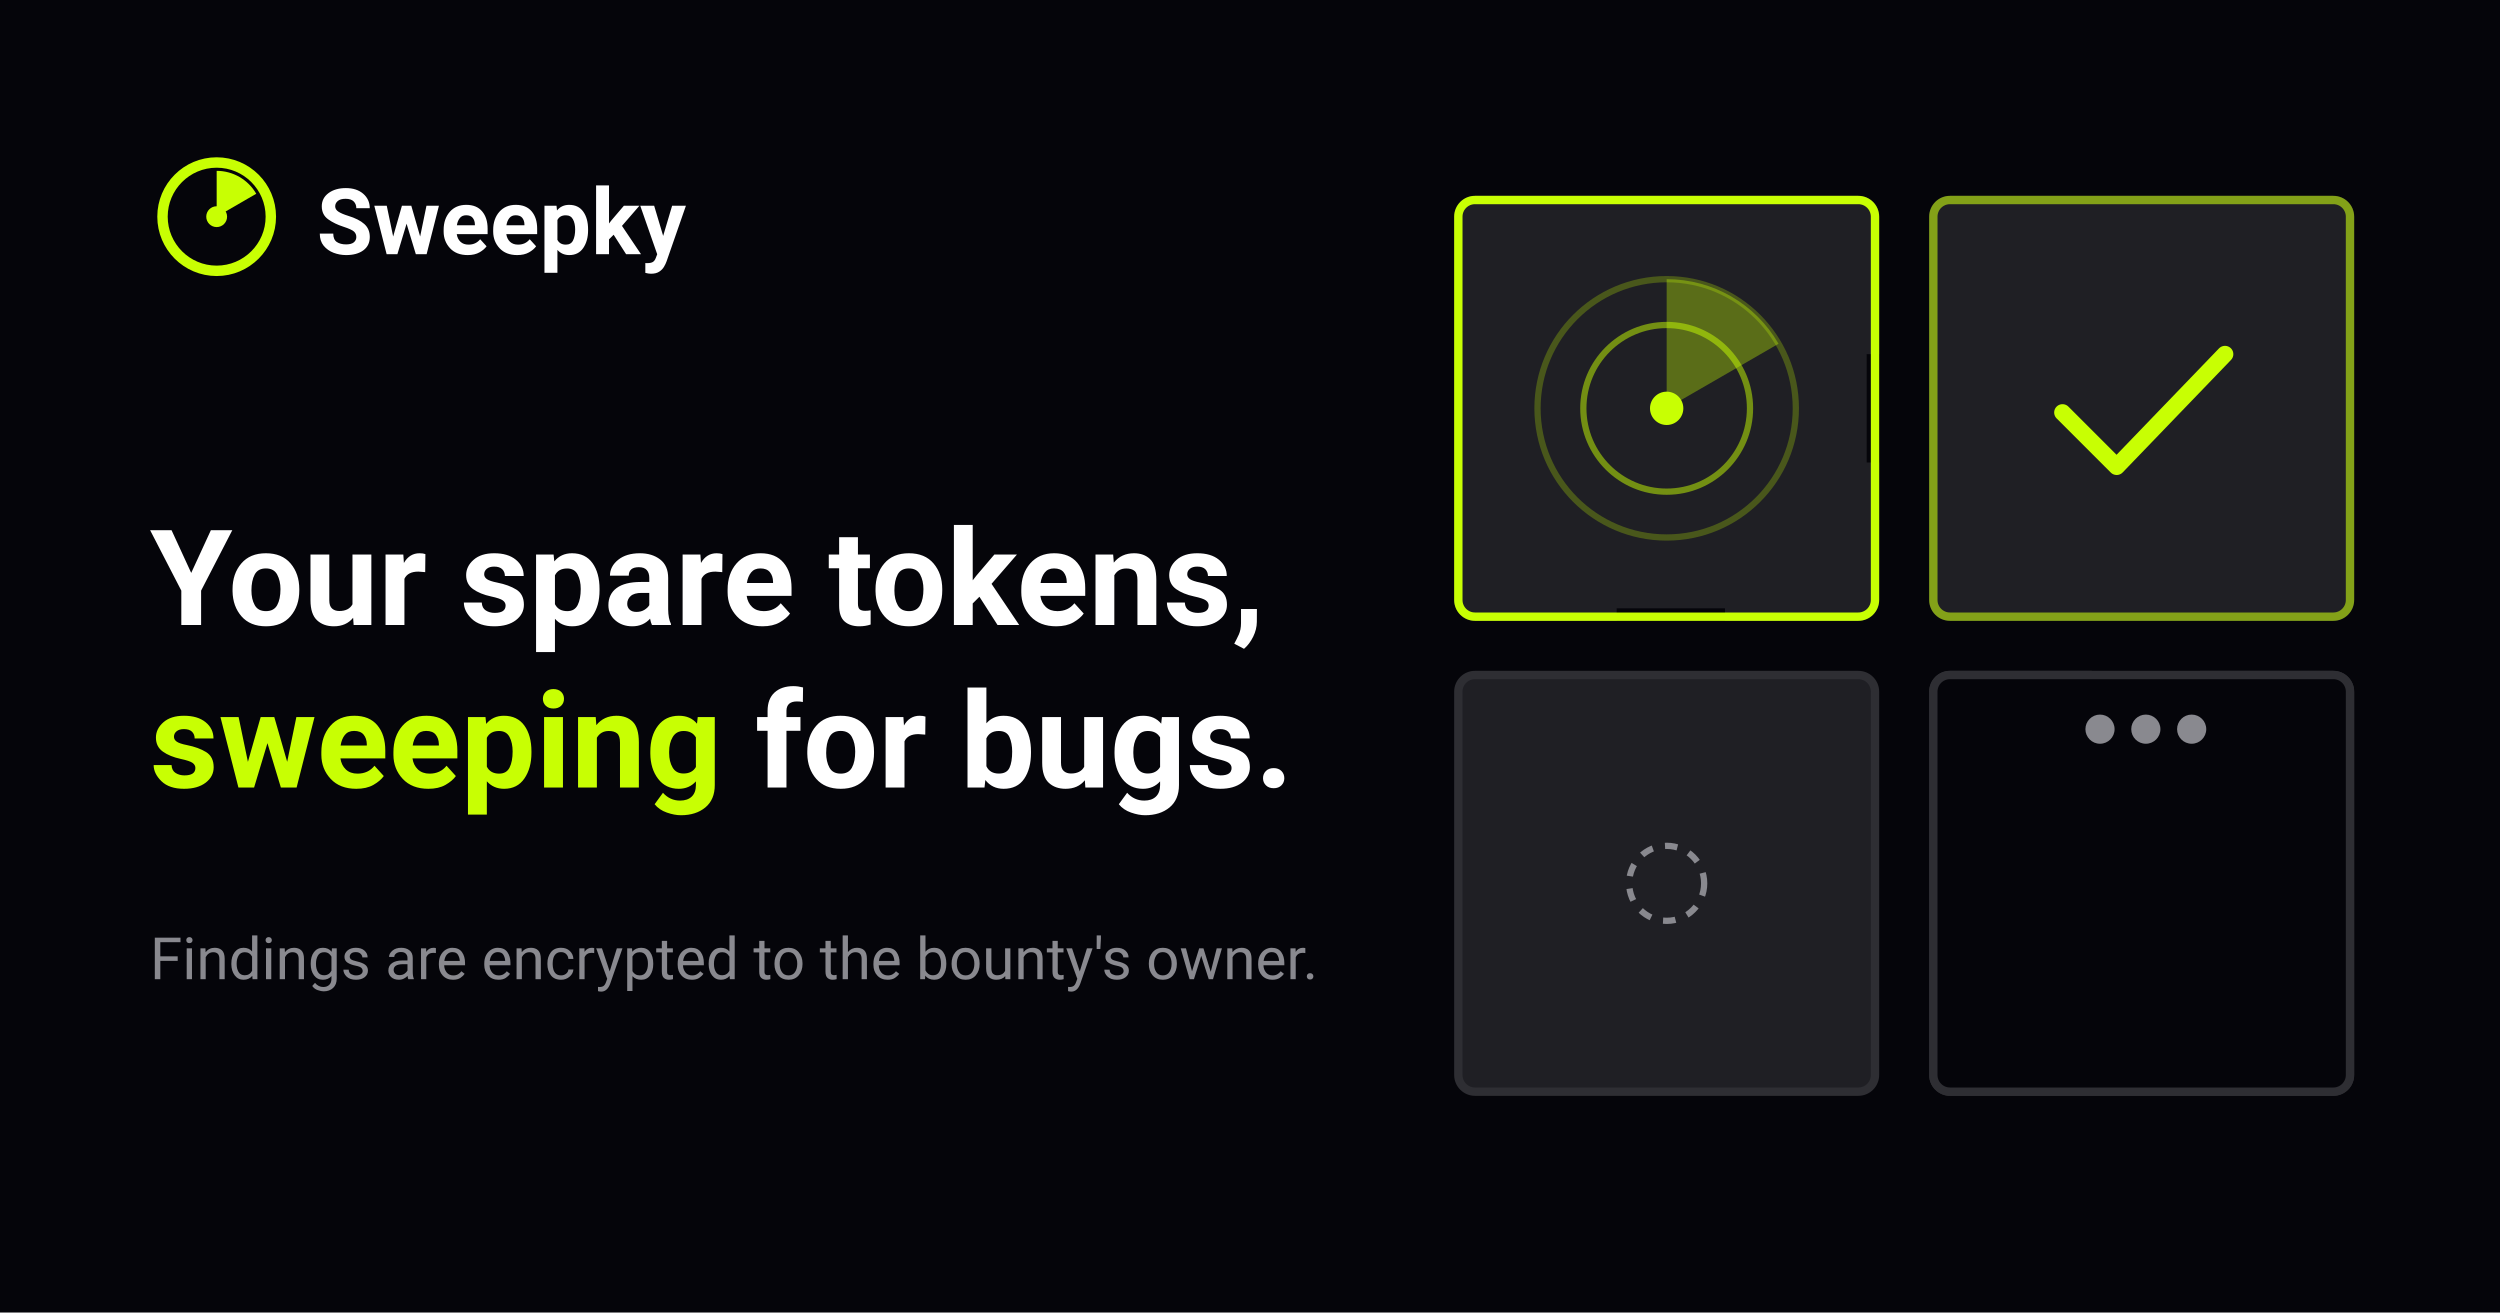
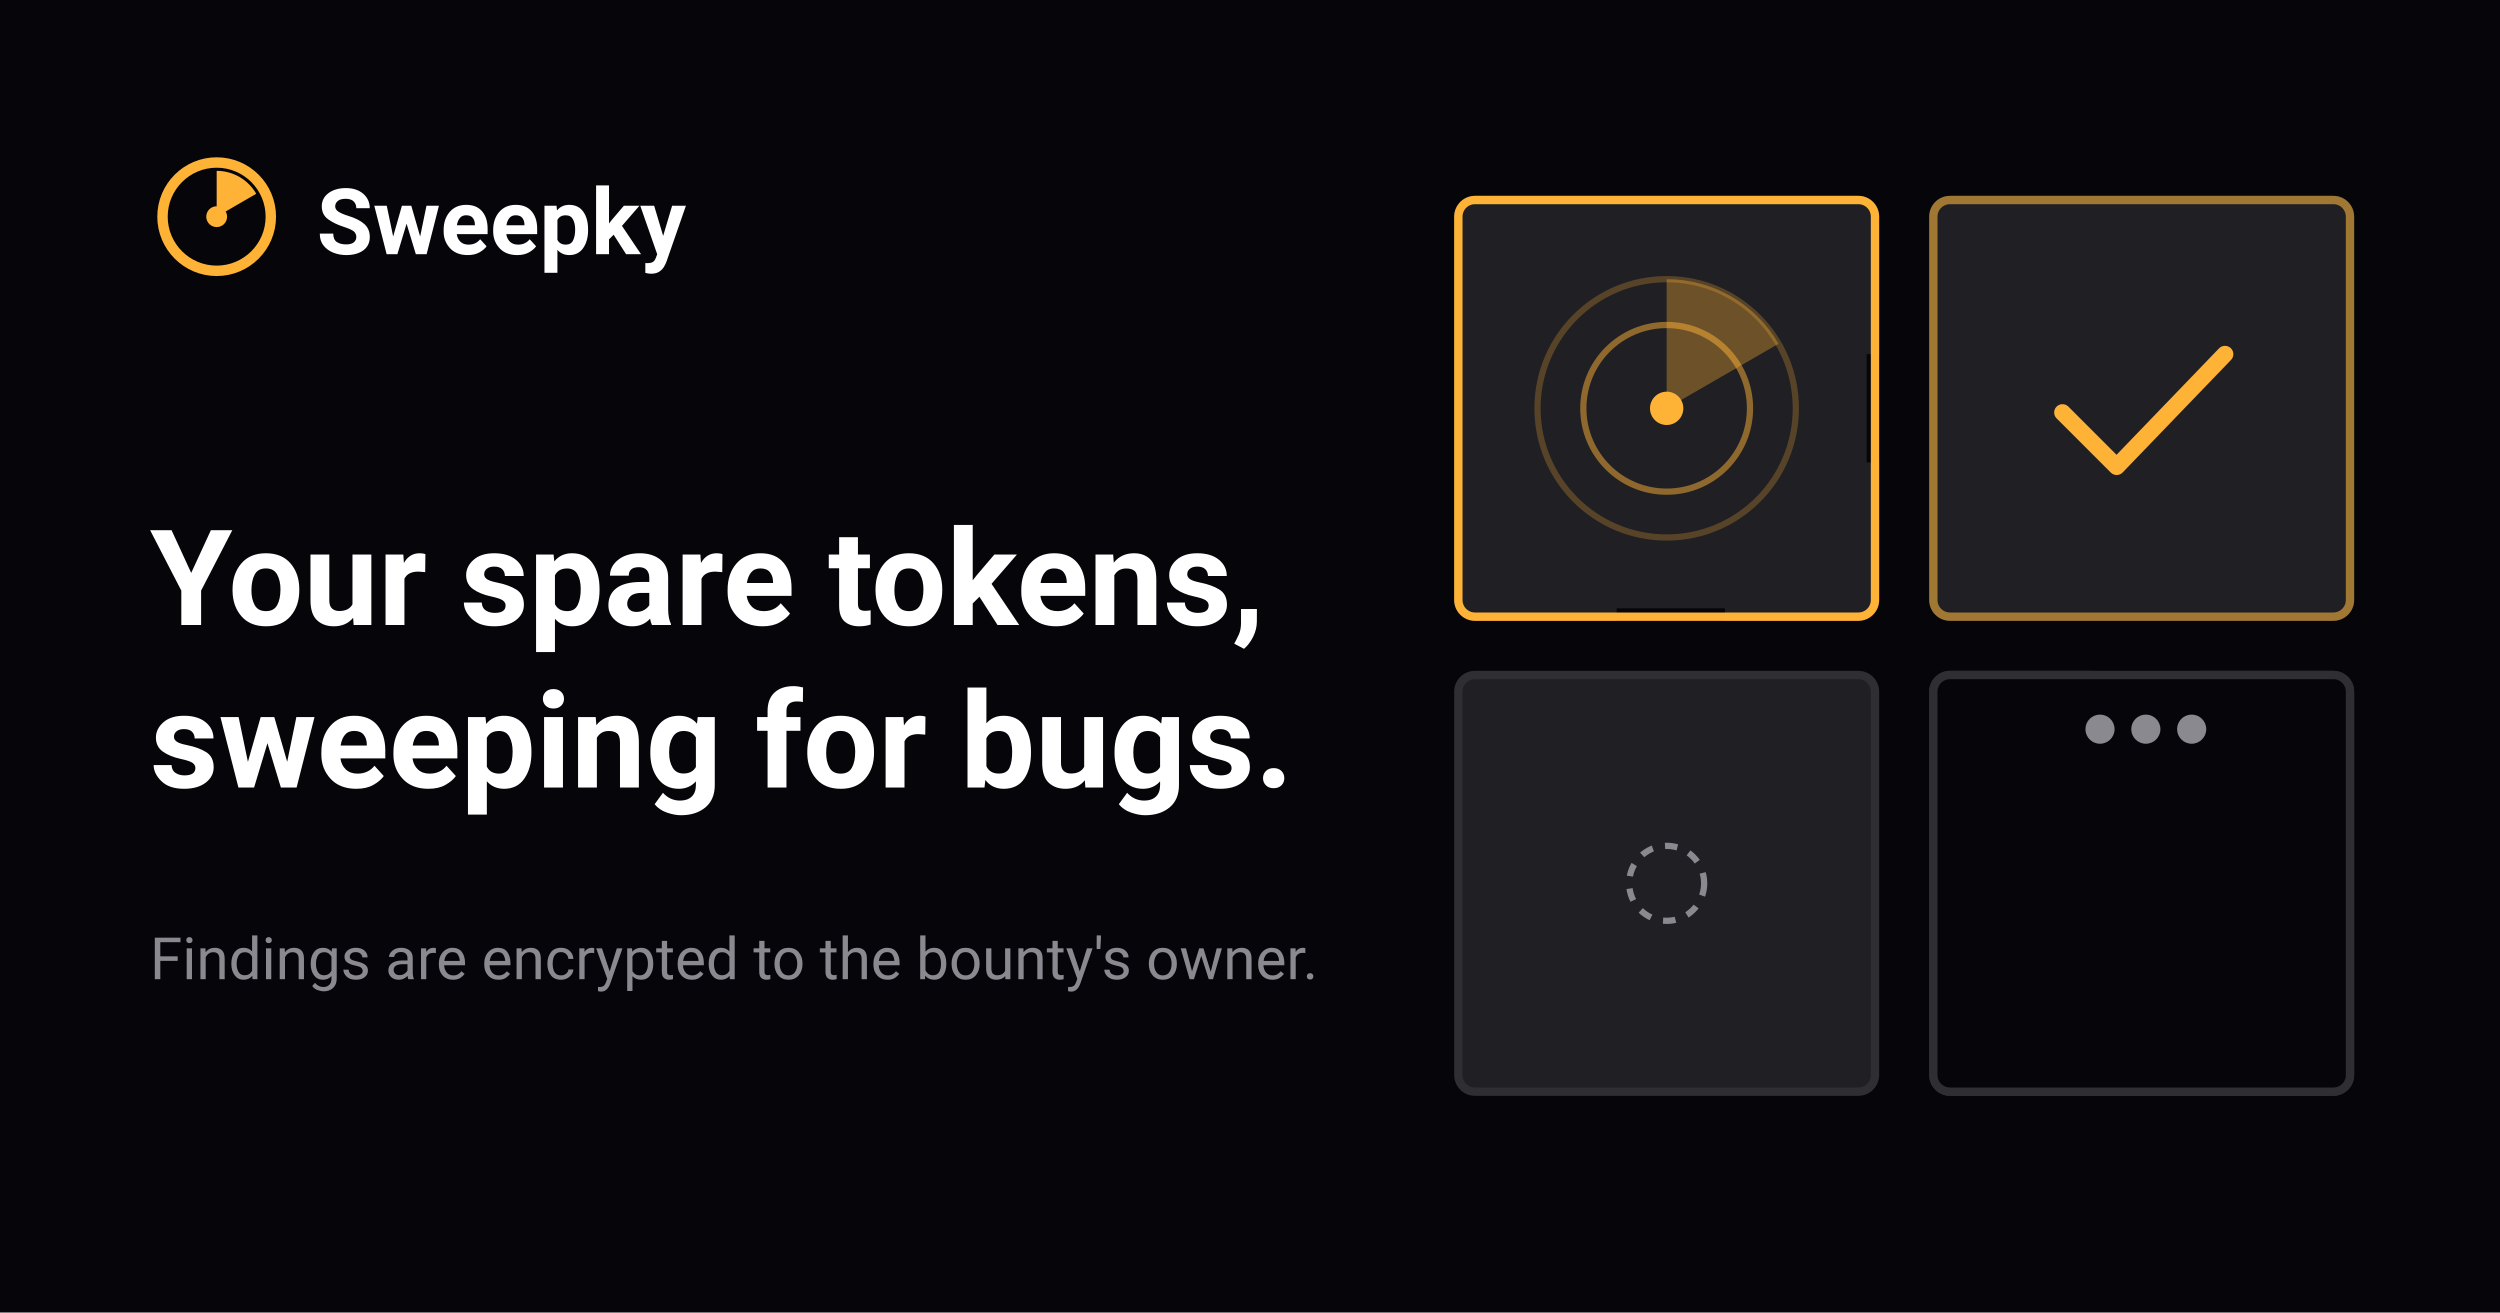
<svg xmlns="http://www.w3.org/2000/svg" width="1200" height="630" viewBox="0 0 1200 630">
  <rect width="1200" height="630" fill="#05050a" />
  <g transform="translate(72 72) scale(2)">
-     <circle cx="16" cy="16" r="13" fill="none" stroke="#c8ff03" stroke-width="2.5" />
-     <path d="M16 16 L16 5 A11 11 0 0 1 25.5 10.5 Z" fill="#c8ff03" />
-     <circle cx="16" cy="16" r="2.5" fill="#c8ff03" />
+     <circle cx="16" cy="16" r="13" fill="none" stroke="#ffb336" stroke-width="2.5" />
+     <path d="M16 16 L16 5 A11 11 0 0 1 25.5 10.5 Z" fill="#ffb336" />
+     <circle cx="16" cy="16" r="2.5" fill="#ffb336" />
  </g>
  <text x="152" y="122" fill="#ffffff" font-family="'Inter Tight', system-ui, -apple-system, 'Segoe UI', Roboto, sans-serif" font-size="44" font-weight="700">Sweepky</text>
  <text font-family="'Inter Tight', system-ui, -apple-system, 'Segoe UI', Roboto, sans-serif" font-size="64" font-weight="700" fill="#ffffff">
    <tspan x="72" y="300">Your spare tokens,</tspan>
-     <tspan x="72" y="378">
-       <tspan fill="#c8ff03">sweeping</tspan> for bugs.</tspan>
+     <tspan x="72" y="378">sweeping for bugs.</tspan>
  </text>
  <text x="72" y="470" fill="#89898f" font-family="'Inter Tight', system-ui, -apple-system, 'Segoe UI', Roboto, sans-serif" font-size="28">Findings are encrypted to the bounty's owner.</text>
  <g fill="#1f1f24" stroke="#2e2e33" stroke-width="4">
    <rect x="700" y="96" width="200" height="200" rx="8" />
    <rect x="928" y="96" width="200" height="200" rx="8" />
    <rect x="700" y="324" width="200" height="200" rx="8" />
    <rect x="928" y="324" width="200" height="200" rx="8" />
  </g>
  <g fill="#05050a">
    <rect x="896" y="170" width="8" height="52" />
    <rect x="776" y="292" width="52" height="8" />
    <rect x="1004" y="320" width="52" height="8" />
  </g>
-   <rect x="700" y="96" width="200" height="200" rx="8" fill="none" stroke="#c8ff03" stroke-width="4" />
+   <rect x="700" y="96" width="200" height="200" rx="8" fill="none" stroke="#ffb336" stroke-width="4" />
  <g transform="translate(800 196)">
-     <circle r="62" fill="none" stroke="#c8ff03" stroke-opacity="0.25" stroke-width="3" />
-     <circle r="40" fill="none" stroke="#c8ff03" stroke-opacity="0.5" stroke-width="3" />
-     <path d="M0 0 L0 -62 A62 62 0 0 1 53.7 -31 Z" fill="#c8ff03" fill-opacity="0.35" />
-     <circle r="8" fill="#c8ff03" />
+     <circle r="62" fill="none" stroke="#ffb336" stroke-opacity="0.25" stroke-width="3" />
+     <circle r="40" fill="none" stroke="#ffb336" stroke-opacity="0.5" stroke-width="3" />
+     <path d="M0 0 L0 -62 A62 62 0 0 1 53.7 -31 Z" fill="#ffb336" fill-opacity="0.35" />
+     <circle r="8" fill="#ffb336" />
  </g>
-   <rect x="928" y="96" width="200" height="200" rx="8" fill="none" stroke="#c8ff03" stroke-opacity="0.55" stroke-width="4" />
-   <path d="M990 198 L1016 224 L1068 170" fill="none" stroke="#c8ff03" stroke-width="8" stroke-linecap="round" stroke-linejoin="round" />
+   <rect x="928" y="96" width="200" height="200" rx="8" fill="none" stroke="#ffb336" stroke-opacity="0.55" stroke-width="4" />
+   <path d="M990 198 L1016 224 L1068 170" fill="none" stroke="#ffb336" stroke-width="8" stroke-linecap="round" stroke-linejoin="round" />
  <rect x="928" y="324" width="200" height="200" rx="8" fill="#05050a" stroke="#2e2e33" stroke-width="4" />
  <g fill="#89898f">
    <circle cx="1008" cy="350" r="7" />
    <circle cx="1030" cy="350" r="7" />
    <circle cx="1052" cy="350" r="7" />
  </g>
  <circle cx="800" cy="424" r="18" fill="none" stroke="#89898f" stroke-width="3" stroke-dasharray="6 6" />
</svg>
